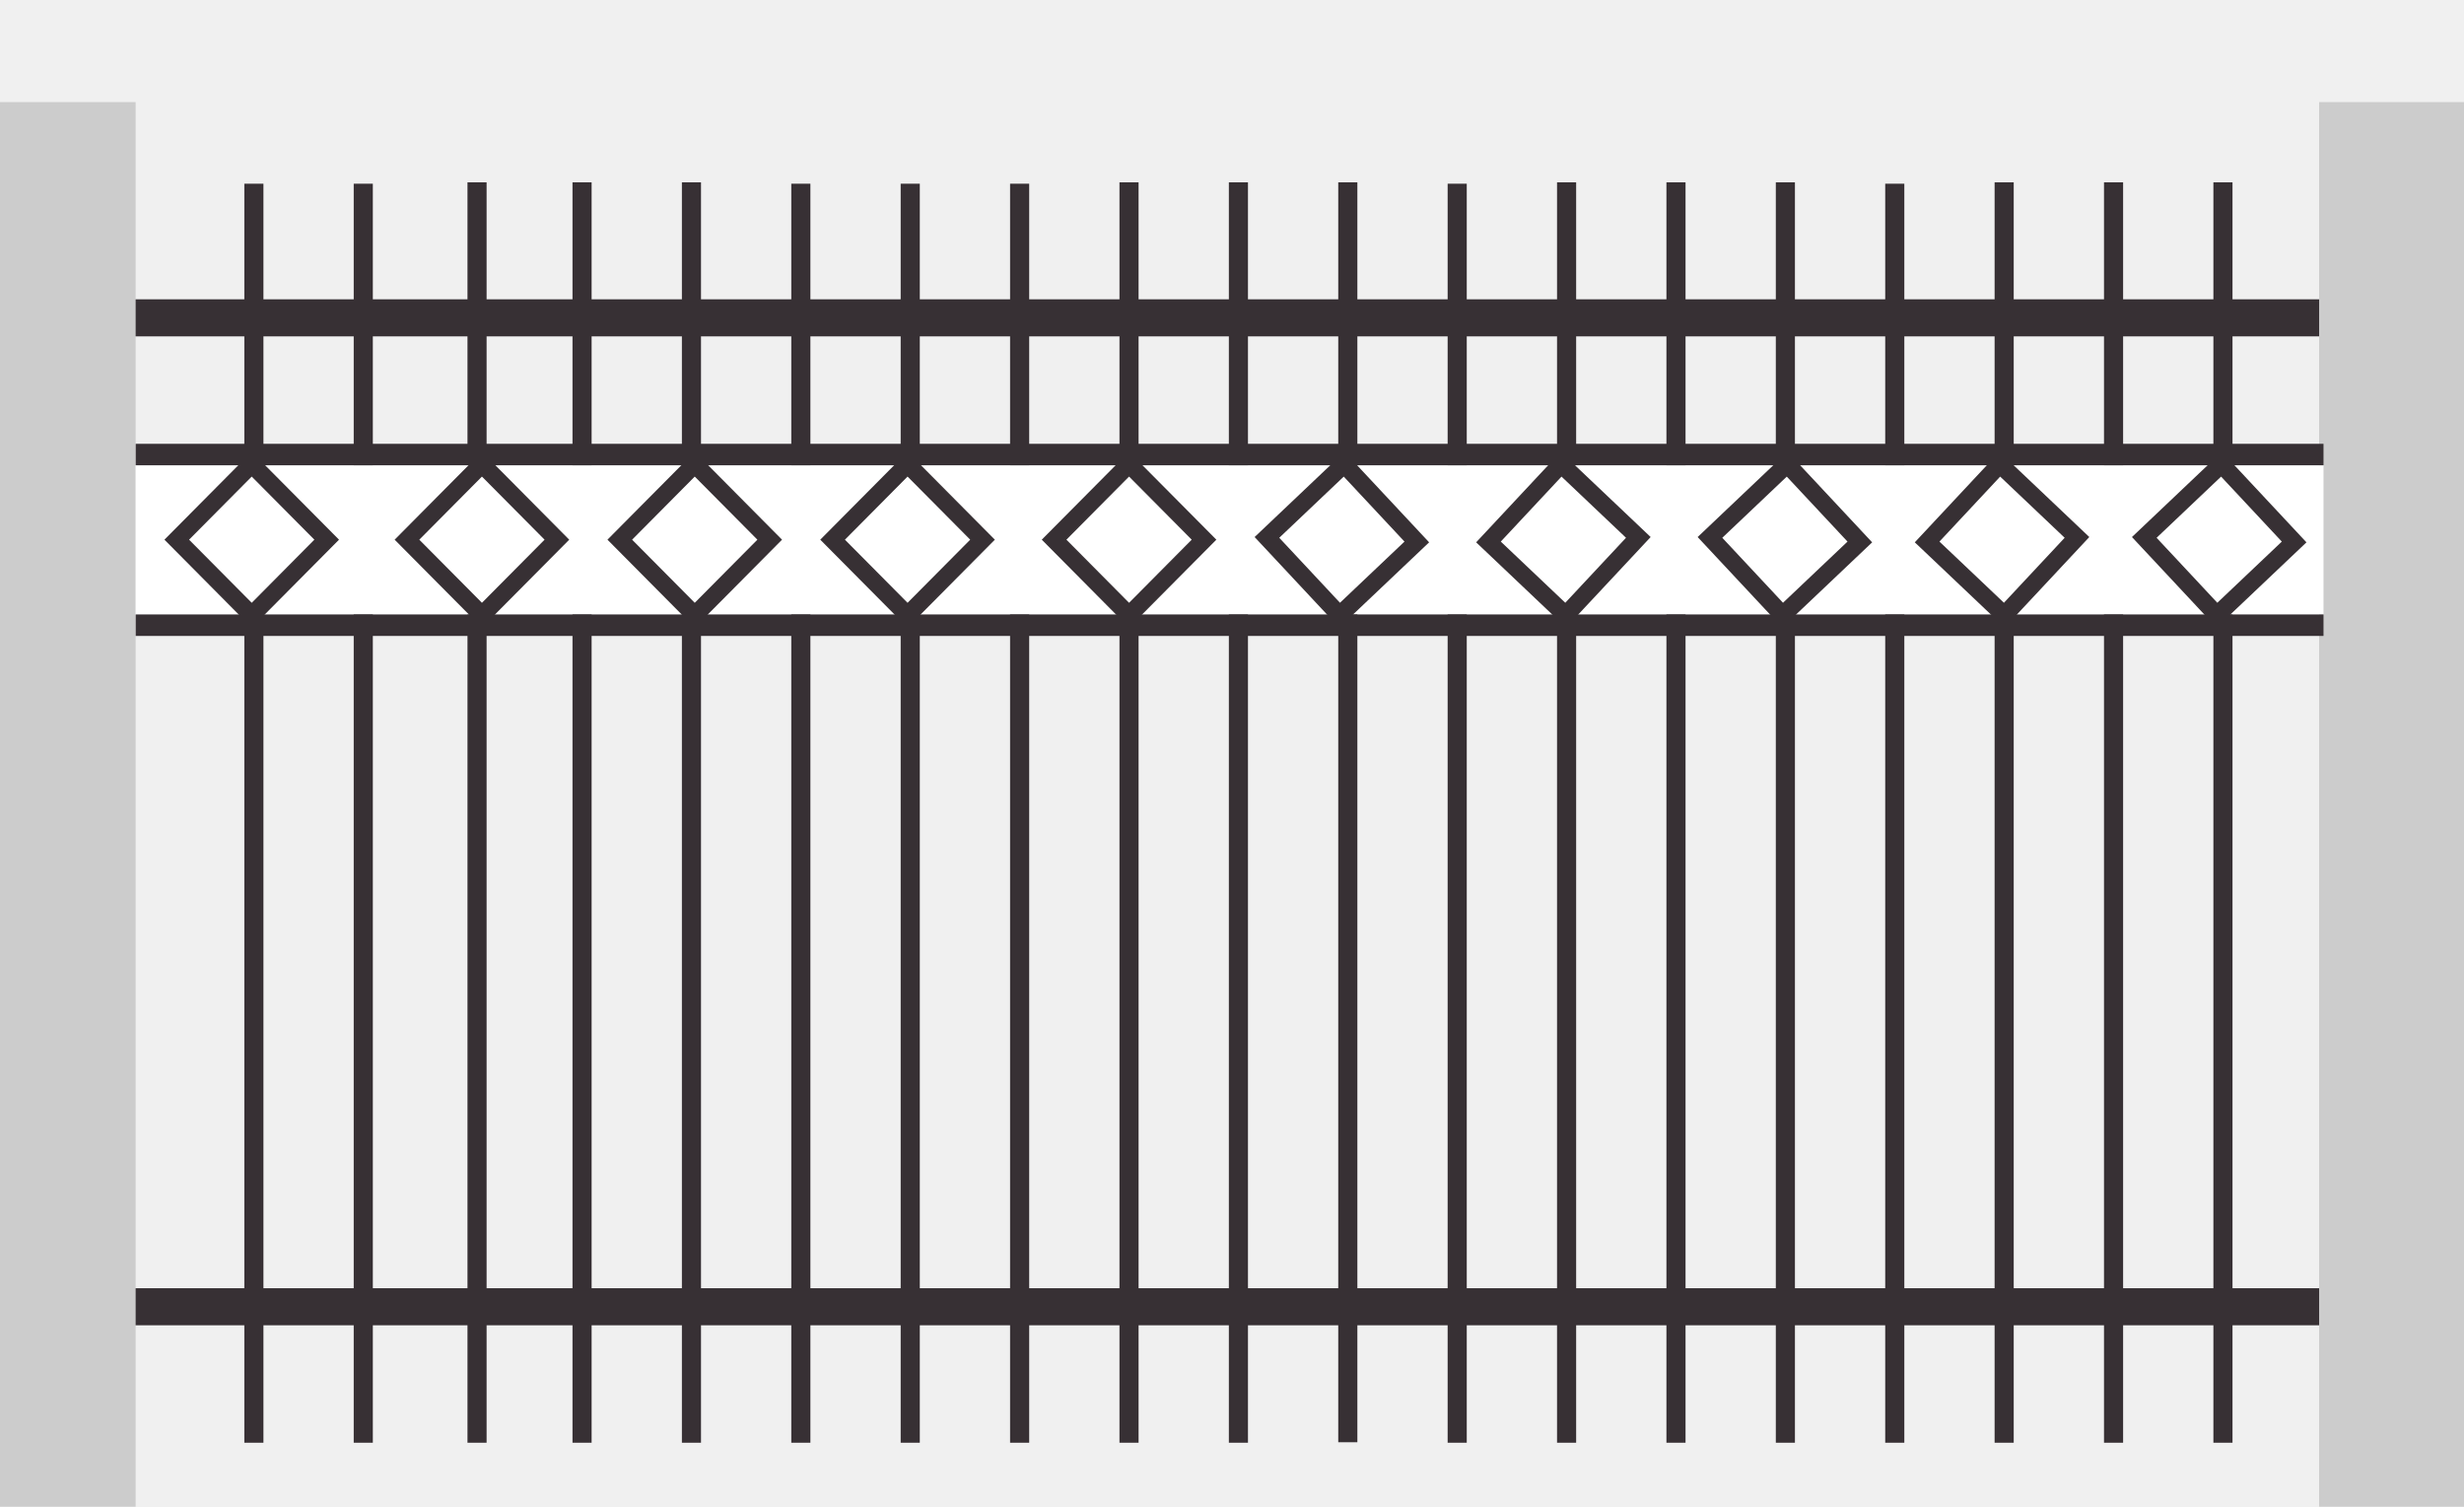
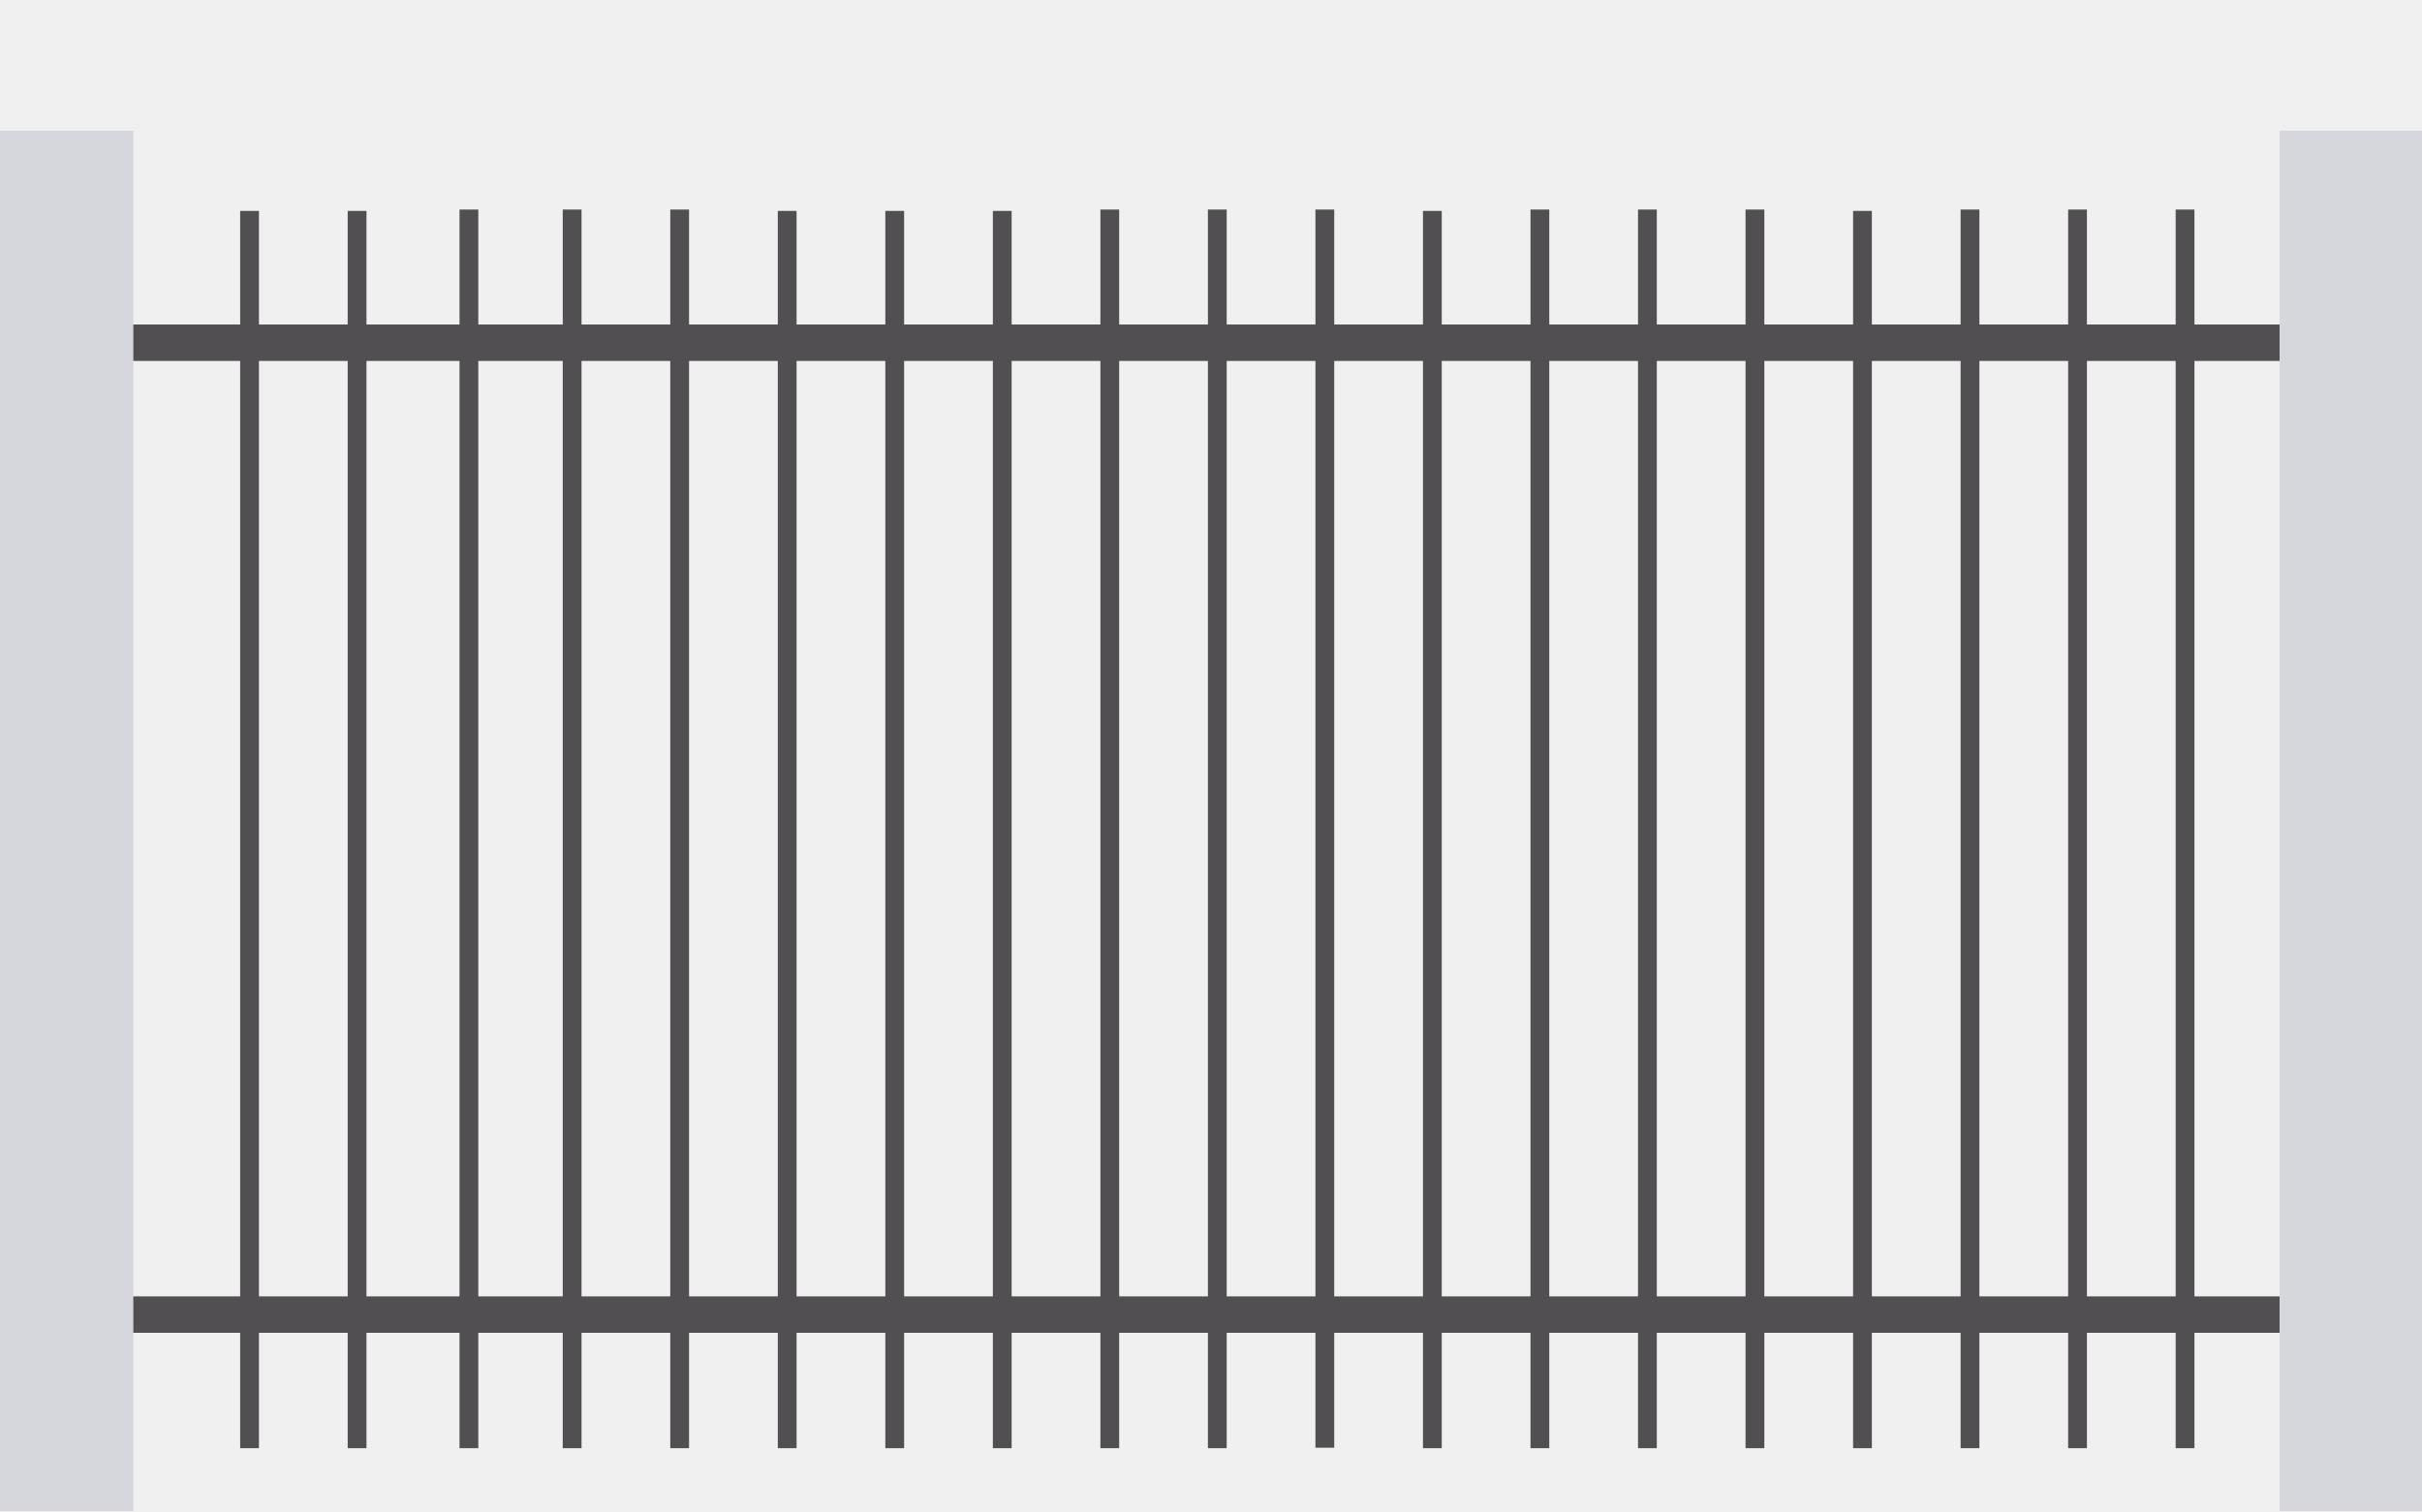
- <svg xmlns="http://www.w3.org/2000/svg" version="1.1" x="0px" y="0px" width="563.109px" height="344.333px" viewBox="0 0 563.109 344.333" enable-background="new 0 0 563.109 344.333" xml:space="preserve">
-   <g id="latten">
-     <rect id="latte_x5F_oben" x="30.5" y="68.401" fill="#373034" width="500.5" height="8.469" />
-     <rect id="latte_x5F_unten" x="30.5" y="294.402" fill="#373034" width="500.5" height="8.469" />
-     <ellipse display="none" opacity="0.3" fill="#373034" cx="284.555" cy="142.333" rx="358.5" ry="132" />
+ <svg xmlns="http://www.w3.org/2000/svg" version="1.1" x="0px" y="0px" viewBox="0 0 563.109 351.395" enable-background="new 0 0 563.109 351.395" xml:space="preserve">
+   <g id="cl_x5F_1001">
+     <g id="gerade">
+       <rect id="stab_37_" x="305.837" y="48.728" fill="#514F51" width="4.367" height="287.93" />
+       <rect id="stab_36_" x="80.837" y="49.043" fill="#514F51" width="4.367" height="287.727" />
+       <rect id="stab_35_" x="130.837" y="48.728" fill="#514F51" width="4.367" height="288.042" />
+       <rect id="stab_34_" x="180.837" y="49.043" fill="#514F51" width="4.367" height="287.727" />
+       <rect id="stab_33_" x="230.837" y="49.043" fill="#514F51" width="4.367" height="287.727" />
+       <rect id="stab_32_" x="330.837" y="49.043" fill="#514F51" width="4.367" height="287.727" />
+       <rect id="stab_31_" x="355.837" y="48.728" fill="#514F51" width="4.367" height="288.042" />
+       <rect id="stab_30_" x="380.837" y="48.728" fill="#514F51" width="4.367" height="288.042" />
+       <rect id="stab_29_" x="405.837" y="48.728" fill="#514F51" width="4.367" height="288.042" />
+       <rect id="stab_28_" x="430.837" y="49.043" fill="#514F51" width="4.367" height="287.727" />
+       <rect id="stab_27_" x="455.837" y="48.728" fill="#514F51" width="4.367" height="288.042" />
+       <rect id="stab_26_" x="480.837" y="48.728" fill="#514F51" width="4.367" height="288.042" />
+       <rect id="stab_25_" x="505.837" y="48.728" fill="#514F51" width="4.367" height="288.042" />
+       <rect id="stab_24_" x="106.837" y="48.728" fill="#514F51" width="4.367" height="288.042" />
+       <rect id="stab_23_" x="55.837" y="49.043" fill="#514F51" width="4.367" height="287.727" />
+       <rect id="stab_22_" x="155.837" y="48.728" fill="#514F51" width="4.367" height="288.042" />
+       <rect id="stab_21_" x="205.837" y="49.043" fill="#514F51" width="4.367" height="287.727" />
+       <rect id="stab_20_" x="255.837" y="48.728" fill="#514F51" width="4.367" height="288.042" />
+       <rect id="stab_19_" x="280.837" y="48.728" fill="#514F51" width="4.367" height="288.042" />
+     </g>
+     <g id="convex" display="none">
+       <rect id="stab" x="305.837" y="15.395" display="inline" fill="#514F51" width="4.367" height="321.264" />
+       <rect id="stab_18_" x="80.837" y="39.895" display="inline" fill="#514F51" width="4.367" height="296.875" />
+       <rect id="stab_17_" x="130.837" y="28.395" display="inline" fill="#514F51" width="4.367" height="308.375" />
+       <rect id="stab_16_" x="180.837" y="21.895" display="inline" fill="#514F51" width="4.367" height="314.875" />
+       <rect id="stab_15_" x="230.837" y="17.397" display="inline" fill="#514F51" width="4.367" height="319.373" />
+       <rect id="stab_14_" x="330.837" y="17.397" display="inline" fill="#514F51" width="4.367" height="319.373" />
+       <rect id="stab_13_" x="355.837" y="19.123" display="inline" fill="#514F51" width="4.367" height="317.646" />
+       <rect id="stab_12_" x="380.837" y="21.895" display="inline" fill="#514F51" width="4.367" height="314.875" />
+       <rect id="stab_11_" x="405.837" y="25.395" display="inline" fill="#514F51" width="4.367" height="311.375" />
+       <rect id="stab_10_" x="430.837" y="28.395" display="inline" fill="#514F51" width="4.367" height="308.375" />
+       <rect id="stab_9_" x="455.837" y="34.08" display="inline" fill="#514F51" width="4.367" height="302.69" />
+       <rect id="stab_8_" x="480.837" y="39.895" display="inline" fill="#514F51" width="4.367" height="296.875" />
+       <rect id="stab_7_" x="505.837" y="48.728" display="inline" fill="#514F51" width="4.367" height="288.042" />
+       <rect id="stab_6_" x="106.837" y="34.411" display="inline" fill="#514F51" width="4.367" height="302.359" />
+       <rect id="stab_5_" x="55.837" y="49.043" display="inline" fill="#514F51" width="4.367" height="287.727" />
+       <rect id="stab_4_" x="155.837" y="25.395" display="inline" fill="#514F51" width="4.367" height="311.375" />
+       <rect id="stab_3_" x="205.837" y="19.123" display="inline" fill="#514F51" width="4.367" height="317.646" />
+       <rect id="stab_2_" x="255.837" y="15.395" display="inline" fill="#514F51" width="4.367" height="321.375" />
+       <rect id="stab_1_" x="280.837" y="15.395" display="inline" fill="#514F51" width="4.367" height="321.375" />
+     </g>
+     <g id="latten">
+       <rect id="latte_x5F_oben" x="30.5" y="75.463" fill="#514F51" width="500.5" height="8.469" />
+       <rect id="latte_x5F_unten" x="30.5" y="301.463" fill="#514F51" width="500.5" height="8.469" />
+       <ellipse display="none" opacity="0.3" fill="#514F51" cx="284.555" cy="149.395" rx="358.5" ry="132" />
+     </g>
+   </g>
+   <g id="cl_x5F_1111" display="none">
+     <rect x="30.872" y="63.463" display="inline" fill="#514F51" width="500.5" height="8.469" />
+     <rect x="30.872" y="316.463" display="inline" fill="#514F51" width="500.5" height="8.469" />
+     <rect x="81.209" y="107.941" display="inline" fill="#514F51" width="4.367" height="210.06" />
+     <rect x="131.208" y="67.697" display="inline" fill="#514F51" width="4.367" height="253.001" />
+     <rect x="181.208" y="107.941" display="inline" fill="#514F51" width="4.367" height="210.06" />
+     <rect x="231.208" y="65.395" display="inline" fill="#514F51" width="4.367" height="255.303" />
+     <rect x="331.208" y="65.395" display="inline" fill="#514F51" width="4.367" height="255.303" />
+     <rect x="356.208" y="107.602" display="inline" fill="#514F51" width="4.367" height="210.398" />
+     <rect x="381.208" y="107.941" display="inline" fill="#514F51" width="4.367" height="212.757" />
+     <rect x="406.208" y="107.602" display="inline" fill="#514F51" width="4.367" height="213.095" />
+     <rect x="431.208" y="65.395" display="inline" fill="#514F51" width="4.367" height="255.303" />
+     <rect x="456.208" y="107.602" display="inline" fill="#514F51" width="4.367" height="213.095" />
+     <rect x="481.208" y="105.395" display="inline" fill="#514F51" width="4.367" height="215.303" />
+     <rect x="506.208" y="107.602" display="inline" fill="#514F51" width="4.367" height="213.095" />
+     <rect x="107.208" y="106.987" display="inline" fill="#514F51" width="4.367" height="211.014" />
+     <rect x="56.208" y="106.987" display="inline" fill="#514F51" width="4.367" height="211.014" />
+     <rect x="156.208" y="106.987" display="inline" fill="#514F51" width="4.367" height="213.711" />
+     <rect x="206.208" y="106.987" display="inline" fill="#514F51" width="4.367" height="211.014" />
+     <rect x="256.208" y="129.57" display="inline" fill="#514F51" width="4.367" height="191.128" />
+     <rect x="281.208" y="69.728" display="inline" fill="#514F51" width="4.367" height="250.97" />
+     <rect x="306.208" y="129.57" display="inline" fill="#514F51" width="4.367" height="191.128" />
+     <rect x="30.872" y="105.487" display="inline" fill="#514F51" width="201.74" height="4.908" />
+     <rect x="332.872" y="105.487" display="inline" fill="#514F51" width="201.74" height="4.908" />
+     <polygon display="inline" fill="#514F51" points="285.515,150.809 283.122,153.653 232.612,108.331 235.004,105.487  " />
+     <polygon display="inline" fill="#514F51" points="334.515,108.33 332.122,105.487 281.612,150.808 284.005,153.653  " />
+     <rect x="266.999" y="91.427" transform="matrix(0.7223 -0.6916 0.6916 0.7223 4.2277 225.7335)" display="inline" fill="#FFFFFF" stroke="#514F51" stroke-width="4" stroke-miterlimit="10" width="32.355" height="32.352" />
+     <rect x="72.167" y="77.438" transform="matrix(0.7223 -0.6916 0.6916 0.7223 -38.1601 82.3014)" display="inline" fill="none" stroke="#514F51" stroke-width="4" stroke-miterlimit="10" width="22.452" height="22.451" />
+     <rect x="171.983" y="77.438" transform="matrix(0.7223 -0.6916 0.6916 0.7223 -10.4392 151.3303)" display="inline" fill="none" stroke="#514F51" stroke-width="4" stroke-miterlimit="10" width="22.452" height="22.451" />
+     <rect x="371.983" y="77.438" transform="matrix(0.7223 -0.6916 0.6916 0.7223 45.1077 289.6557)" display="inline" fill="none" stroke="#514F51" stroke-width="4" stroke-miterlimit="10" width="22.452" height="22.451" />
+     <rect x="471.983" y="77.438" transform="matrix(0.7223 -0.6916 0.6916 0.7223 72.8805 358.8166)" display="inline" fill="none" stroke="#514F51" stroke-width="4" stroke-miterlimit="10" width="22.452" height="22.451" />
  </g>
  <g id="kugel" display="none">
-     <circle display="inline" fill="#373034" cx="19.991" cy="12" r="12" />
-     <circle display="inline" fill="#373034" cx="541.991" cy="12" r="12" />
+     <circle display="inline" fill="#514F51" cx="20.021" cy="14.395" r="12" />
+     <circle display="inline" fill="#514F51" cx="540.021" cy="14.395" r="12" />
  </g>
-   <g id="spitz" display="none">
-     <polygon display="inline" fill="#373034" points="31,23.318 26.794,21.566 20,18.736 13.206,21.566 8.982,23.325 8.982,24.396    20,24.396 31,24.396  " />
-     <polygon display="inline" fill="#373034" points="553,23.318 548.794,21.566 542,18.736 535.206,21.566 530.982,23.325    530.982,24.396 542,24.396 553,24.396  " />
+   <g id="spitze" display="none">
+     <polygon display="inline" fill="#514F51" points="31,30.317 26.794,28.565 20,25.735 13.206,28.565 8.982,30.325 8.982,31.395    20,31.395 31,31.395  " />
+     <polygon display="inline" fill="#514F51" points="551,30.317 546.794,28.565 540,25.735 533.206,28.565 528.982,30.325    528.982,31.395 540,31.395 551,31.395  " />
  </g>
  <g id="mauer">
-     <rect id="Mauer_x5F_links" y="23.333" fill="#CCCCCC" width="31" height="321" />
-     <rect id="Mauer_x5F_rechts" x="530" y="23.333" fill="#CCCCCC" width="33.109" height="321" />
-   </g>
-   <g id="convex" display="none">
-     <rect id="stab" x="305.837" y="8.333" display="inline" fill="#373034" width="4.367" height="321.264" />
-     <rect id="stab_18_" x="80.837" y="32.833" display="inline" fill="#373034" width="4.367" height="296.875" />
-     <rect id="stab_17_" x="130.837" y="21.333" display="inline" fill="#373034" width="4.367" height="308.375" />
-     <rect id="stab_16_" x="180.837" y="14.833" display="inline" fill="#373034" width="4.367" height="314.875" />
-     <rect id="stab_15_" x="230.837" y="10.336" display="inline" fill="#373034" width="4.367" height="319.373" />
-     <rect id="stab_14_" x="330.837" y="10.336" display="inline" fill="#373034" width="4.367" height="319.373" />
-     <rect id="stab_13_" x="355.837" y="12.062" display="inline" fill="#373034" width="4.367" height="317.646" />
-     <rect id="stab_12_" x="380.837" y="14.833" display="inline" fill="#373034" width="4.367" height="314.875" />
-     <rect id="stab_11_" x="405.837" y="18.333" display="inline" fill="#373034" width="4.367" height="311.375" />
-     <rect id="stab_10_" x="430.837" y="21.333" display="inline" fill="#373034" width="4.367" height="308.375" />
-     <rect id="stab_9_" x="455.837" y="27.019" display="inline" fill="#373034" width="4.367" height="302.69" />
-     <rect id="stab_8_" x="480.837" y="32.833" display="inline" fill="#373034" width="4.367" height="296.875" />
-     <rect id="stab_7_" x="505.837" y="41.667" display="inline" fill="#373034" width="4.367" height="288.042" />
-     <rect id="stab_6_" x="106.837" y="27.35" display="inline" fill="#373034" width="4.367" height="302.359" />
-     <rect id="stab_5_" x="55.837" y="41.982" display="inline" fill="#373034" width="4.367" height="287.727" />
-     <rect id="stab_4_" x="155.837" y="18.333" display="inline" fill="#373034" width="4.367" height="311.375" />
-     <rect id="stab_3_" x="205.837" y="12.062" display="inline" fill="#373034" width="4.367" height="317.646" />
-     <rect id="stab_2_" x="255.837" y="8.333" display="inline" fill="#373034" width="4.367" height="321.375" />
-     <rect id="stab_1_" x="280.837" y="8.333" display="inline" fill="#373034" width="4.367" height="321.375" />
-   </g>
-   <g id="gerade">
-     <rect id="stab_37_" x="305.837" y="41.667" fill="#373034" width="4.367" height="287.93" />
-     <rect id="stab_36_" x="80.837" y="41.982" fill="#373034" width="4.367" height="287.727" />
-     <rect id="stab_35_" x="130.837" y="41.667" fill="#373034" width="4.367" height="288.042" />
-     <rect id="stab_34_" x="180.837" y="41.982" fill="#373034" width="4.367" height="287.727" />
-     <rect id="stab_33_" x="230.837" y="41.982" fill="#373034" width="4.367" height="287.727" />
-     <rect id="stab_32_" x="330.837" y="41.982" fill="#373034" width="4.367" height="287.727" />
-     <rect id="stab_31_" x="355.837" y="41.667" fill="#373034" width="4.367" height="288.042" />
-     <rect id="stab_30_" x="380.837" y="41.667" fill="#373034" width="4.367" height="288.042" />
-     <rect id="stab_29_" x="405.837" y="41.667" fill="#373034" width="4.367" height="288.042" />
-     <rect id="stab_28_" x="430.837" y="41.982" fill="#373034" width="4.367" height="287.727" />
-     <rect id="stab_27_" x="455.837" y="41.667" fill="#373034" width="4.367" height="288.042" />
-     <rect id="stab_26_" x="480.837" y="41.667" fill="#373034" width="4.367" height="288.042" />
-     <rect id="stab_25_" x="505.837" y="41.667" fill="#373034" width="4.367" height="288.042" />
-     <rect id="stab_24_" x="106.837" y="41.667" fill="#373034" width="4.367" height="288.042" />
-     <rect id="stab_23_" x="55.837" y="41.982" fill="#373034" width="4.367" height="287.727" />
-     <rect id="stab_22_" x="155.837" y="41.667" fill="#373034" width="4.367" height="288.042" />
-     <rect id="stab_21_" x="205.837" y="41.982" fill="#373034" width="4.367" height="287.727" />
-     <rect id="stab_20_" x="255.837" y="41.667" fill="#373034" width="4.367" height="288.042" />
-     <rect id="stab_19_" x="280.837" y="41.667" fill="#373034" width="4.367" height="288.042" />
+     <rect id="Mauer_x5F_links" y="30.395" fill="#D5D7DD" width="31" height="321" />
+     <rect id="Mauer_x5F_rechts" x="530" y="30.395" fill="#D5D7DD" width="33.109" height="321" />
  </g>
  <g id="pfosten" display="none">
-     <rect id="Pfosten_x5F_links" x="8.982" y="23.333" display="inline" fill="#373034" width="22.018" height="321" />
-     <rect id="Pfosten_x5F_rechts" x="530.982" y="23.333" display="inline" fill="#373034" width="22.018" height="321" />
-   </g>
-   <g id="Kreise_x5F_oben_1_" display="none">
-     <g id="Kreise_x5F_oben" display="inline">
-       <rect id="bg_x5F_white" x="31.15" y="106.333" fill="#FFFFFF" width="495.219" height="32.547" />
-       <ellipse fill="none" stroke="#373034" stroke-width="4" stroke-miterlimit="10" cx="57.239" cy="121.213" rx="13.54" ry="13.667" />
-       <ellipse fill="none" stroke="#373034" stroke-width="4" stroke-miterlimit="10" cx="109.767" cy="121.213" rx="13.54" ry="13.667" />
-       <ellipse fill="none" stroke="#373034" stroke-width="4" stroke-miterlimit="10" cx="158.313" cy="121.213" rx="13.54" ry="13.667" />
-       <ellipse fill="none" stroke="#373034" stroke-width="4" stroke-miterlimit="10" cx="207.85" cy="121.213" rx="13.54" ry="13.667" />
-       <ellipse fill="none" stroke="#373034" stroke-width="4" stroke-miterlimit="10" cx="257.386" cy="121.213" rx="13.54" ry="13.667" />
-       <ellipse fill="none" stroke="#373034" stroke-width="4" stroke-miterlimit="10" cx="307.914" cy="121.213" rx="13.541" ry="13.667" />
-       <ellipse fill="none" stroke="#373034" stroke-width="4" stroke-miterlimit="10" cx="356.46" cy="121.213" rx="13.54" ry="13.667" />
-       <ellipse fill="none" stroke="#373034" stroke-width="4" stroke-miterlimit="10" cx="407.997" cy="121.213" rx="13.541" ry="13.667" />
-       <ellipse fill="none" stroke="#373034" stroke-width="4" stroke-miterlimit="10" cx="456.542" cy="121.213" rx="13.541" ry="13.667" />
-       <ellipse fill="none" stroke="#373034" stroke-width="4" stroke-miterlimit="10" cx="507.08" cy="121.213" rx="13.541" ry="13.667" />
-       <rect id="stab_x5F_waagerecht_x5F_unten" x="31.15" y="136.426" fill="#373034" width="499.072" height="4.908" />
-       <rect id="stab_x5F_waagerechts_x5F_oben" x="31.15" y="101.425" fill="#373034" width="499.072" height="4.908" />
-     </g>
-   </g>
-   <g id="brief_x5F_mitte_x5F_rechts" display="none">
-     <rect x="452.093" y="157.011" display="inline" fill="#FFFFFF" stroke="#333333" stroke-width="3" stroke-miterlimit="10" width="61.56" height="83.527" />
-     <rect x="452.093" y="164.466" display="inline" fill="#333333" width="3.711" height="3.728" />
-     <rect x="509.723" y="164.466" display="inline" fill="#333333" width="3.711" height="3.728" />
-     <rect x="452.639" y="229.286" display="inline" fill="#333333" width="3.711" height="3.728" />
-     <rect x="510.269" y="229.286" display="inline" fill="#333333" width="3.711" height="3.728" />
-     <g id="briefkasten_x5F_rechts_Kopie_2" display="inline">
-       <rect x="456.999" y="162.407" fill="#FFFFFF" stroke="#333333" stroke-width="4" stroke-miterlimit="10" width="51.796" height="73.409" />
-       <rect x="457.367" y="162.888" fill="#333333" stroke="#000000" stroke-width="0.75" stroke-miterlimit="10" width="50.688" height="72.226" />
-       <rect x="460.694" y="165.463" fill="#333333" stroke="#000000" stroke-miterlimit="10" width="43.872" height="7.49" />
-       <ellipse fill="#3A3838" stroke="#918D8D" stroke-width="0.75" stroke-miterlimit="10" cx="482.897" cy="187.031" rx="2.966" ry="2.809" />
-       <rect x="473.917" y="223.338" fill="#FFFFFF" stroke="#000000" stroke-width="0.75" stroke-miterlimit="10" width="17.424" height="3.745" />
-     </g>
-   </g>
-   <g id="brief_x5F_mitte_x5F_links" display="none">
-     <rect x="53.093" y="157.011" display="inline" fill="#FFFFFF" stroke="#333333" stroke-width="3" stroke-miterlimit="10" width="61.56" height="83.527" />
-     <rect x="53.093" y="164.466" display="inline" fill="#333333" width="3.711" height="3.728" />
-     <rect x="110.723" y="164.466" display="inline" fill="#333333" width="3.711" height="3.728" />
-     <rect x="53.639" y="229.286" display="inline" fill="#333333" width="3.711" height="3.728" />
-     <rect x="111.269" y="229.286" display="inline" fill="#333333" width="3.711" height="3.728" />
-     <g id="briefkasten_x5F_rechts_Kopie_2_Kopie" display="inline">
-       <rect x="57.999" y="162.407" fill="#FFFFFF" stroke="#333333" stroke-width="4" stroke-miterlimit="10" width="51.796" height="73.409" />
-       <rect x="58.367" y="162.888" fill="#333333" stroke="#000000" stroke-width="0.75" stroke-miterlimit="10" width="50.688" height="72.226" />
-       <rect x="61.694" y="165.463" fill="#333333" stroke="#000000" stroke-miterlimit="10" width="43.872" height="7.49" />
-       <ellipse fill="#3A3838" stroke="#918D8D" stroke-width="0.75" stroke-miterlimit="10" cx="83.897" cy="187.031" rx="2.966" ry="2.809" />
-       <rect x="74.917" y="223.338" fill="#FFFFFF" stroke="#000000" stroke-width="0.75" stroke-miterlimit="10" width="17.424" height="3.745" />
-     </g>
-   </g>
-   <g id="brief_x5F_rechts" display="none">
-     <rect x="452.093" y="92.011" display="inline" fill="#FFFFFF" stroke="#333333" stroke-width="3" stroke-miterlimit="10" width="61.56" height="83.527" />
-     <rect x="452.093" y="99.466" display="inline" fill="#333333" width="3.711" height="3.728" />
-     <rect x="509.723" y="99.466" display="inline" fill="#333333" width="3.711" height="3.728" />
-     <rect x="452.639" y="164.286" display="inline" fill="#333333" width="3.711" height="3.728" />
-     <rect x="510.269" y="164.286" display="inline" fill="#333333" width="3.711" height="3.728" />
-     <g id="briefkasten_x5F_rechts" display="inline">
-       <rect x="456.999" y="97.407" fill="#FFFFFF" stroke="#333333" stroke-width="4" stroke-miterlimit="10" width="51.796" height="73.408" />
-       <rect x="457.367" y="97.888" fill="#333333" stroke="#000000" stroke-width="0.75" stroke-miterlimit="10" width="50.688" height="72.226" />
-       <rect x="460.694" y="100.463" fill="#333333" stroke="#000000" stroke-miterlimit="10" width="43.872" height="7.49" />
-       <ellipse fill="#3A3838" stroke="#918D8D" stroke-width="0.75" stroke-miterlimit="10" cx="482.897" cy="122.031" rx="2.966" ry="2.809" />
-       <rect x="473.917" y="158.338" fill="#FFFFFF" stroke="#000000" stroke-width="0.75" stroke-miterlimit="10" width="17.424" height="3.745" />
-     </g>
-   </g>
-   <g id="brief_x5F_links" display="none">
-     <rect x="52.093" y="92.011" display="inline" fill="#FFFFFF" stroke="#333333" stroke-width="3" stroke-miterlimit="10" width="61.56" height="83.527" />
-     <rect x="52.093" y="99.466" display="inline" fill="#333333" width="3.711" height="3.728" />
-     <rect x="109.723" y="99.466" display="inline" fill="#333333" width="3.711" height="3.728" />
-     <rect x="52.639" y="164.286" display="inline" fill="#333333" width="3.711" height="3.728" />
-     <rect x="110.269" y="164.286" display="inline" fill="#333333" width="3.711" height="3.728" />
-     <g id="briefkasten_x5F_rechts_Kopie" display="inline">
-       <rect x="56.999" y="97.407" fill="#FFFFFF" stroke="#333333" stroke-width="4" stroke-miterlimit="10" width="51.796" height="73.408" />
-       <rect x="57.367" y="97.888" fill="#333333" stroke="#000000" stroke-width="0.75" stroke-miterlimit="10" width="50.688" height="72.226" />
-       <rect x="60.694" y="100.463" fill="#333333" stroke="#000000" stroke-miterlimit="10" width="43.872" height="7.49" />
-       <ellipse fill="#3A3838" stroke="#918D8D" stroke-width="0.75" stroke-miterlimit="10" cx="82.897" cy="122.031" rx="2.966" ry="2.809" />
-       <rect x="73.917" y="158.338" fill="#FFFFFF" stroke="#000000" stroke-width="0.75" stroke-miterlimit="10" width="17.424" height="3.745" />
-     </g>
-   </g>
-   <g id="rauten_x5F_oben">
-     <rect id="bg_x5F_white_1_" x="31.016" y="106.333" fill="#FFFFFF" width="499.984" height="34.091" />
-     <rect x="31.016" y="140.424" fill="#373034" width="499.984" height="4.908" />
-     <rect x="31.016" y="101.425" fill="#373034" width="499.984" height="4.908" />
-     <polygon fill="none" stroke="#373034" stroke-width="4" stroke-miterlimit="10" points="40.395,123.334 57.527,106.075    74.66,123.334 57.527,140.597  " />
-     <polygon fill="none" stroke="#373034" stroke-width="4" stroke-miterlimit="10" points="93.008,123.336 110.14,140.596    127.272,123.336 110.14,106.074  " />
-     <polygon fill="none" stroke="#373034" stroke-width="4" stroke-miterlimit="10" points="141.643,123.334 158.774,106.075    175.907,123.334 158.774,140.597  " />
-     <polygon fill="none" stroke="#373034" stroke-width="4" stroke-miterlimit="10" points="190.277,123.336 207.409,140.596    224.542,123.336 207.409,106.074  " />
-     <polygon fill="none" stroke="#373034" stroke-width="4" stroke-miterlimit="10" points="240.897,123.333 258.028,106.074    275.162,123.333 258.028,140.597  " />
-     <polygon fill="none" stroke="#373034" stroke-width="4" stroke-miterlimit="10" points="289.54,122.816 306.146,140.587    323.789,123.857 307.179,106.082  " />
-     <polygon fill="none" stroke="#373034" stroke-width="4" stroke-miterlimit="10" points="340.167,123.854 356.773,106.082    374.416,122.813 357.807,140.587  " />
-     <polygon fill="none" stroke="#373034" stroke-width="4" stroke-miterlimit="10" points="390.787,122.817 407.393,140.587    425.036,123.858 408.426,106.082  " />
-     <polygon fill="none" stroke="#373034" stroke-width="4" stroke-miterlimit="10" points="440.414,123.854 457.021,106.082    474.663,122.813 458.054,140.587  " />
-     <polygon fill="none" stroke="#373034" stroke-width="4" stroke-miterlimit="10" points="490.042,122.817 506.647,140.587    524.29,123.858 507.681,106.082  " />
+     <rect id="Pfosten_x5F_links" x="8.982" y="30.395" display="inline" fill="#514F51" width="22.018" height="321" />
+     <rect id="Pfosten_x5F_rechts" x="528.982" y="30.395" display="inline" fill="#514F51" width="22.018" height="321" />
+     <polygon display="inline" fill="#4E4D4D" points="31.384,29.073 26.057,25.54 13.99,25.54 8.662,29.073 8.122,29.431 8.122,29.541    8.122,31.395 31.861,31.395 31.861,29.541 31.861,29.389  " />
+     <polygon display="inline" fill="#4E4D4D" points="551.384,29.073 546.057,25.54 533.99,25.54 528.662,29.073 528.122,29.431    528.122,29.541 528.122,31.395 551.861,31.395 551.861,29.541 551.861,29.389  " />
  </g>
</svg>
